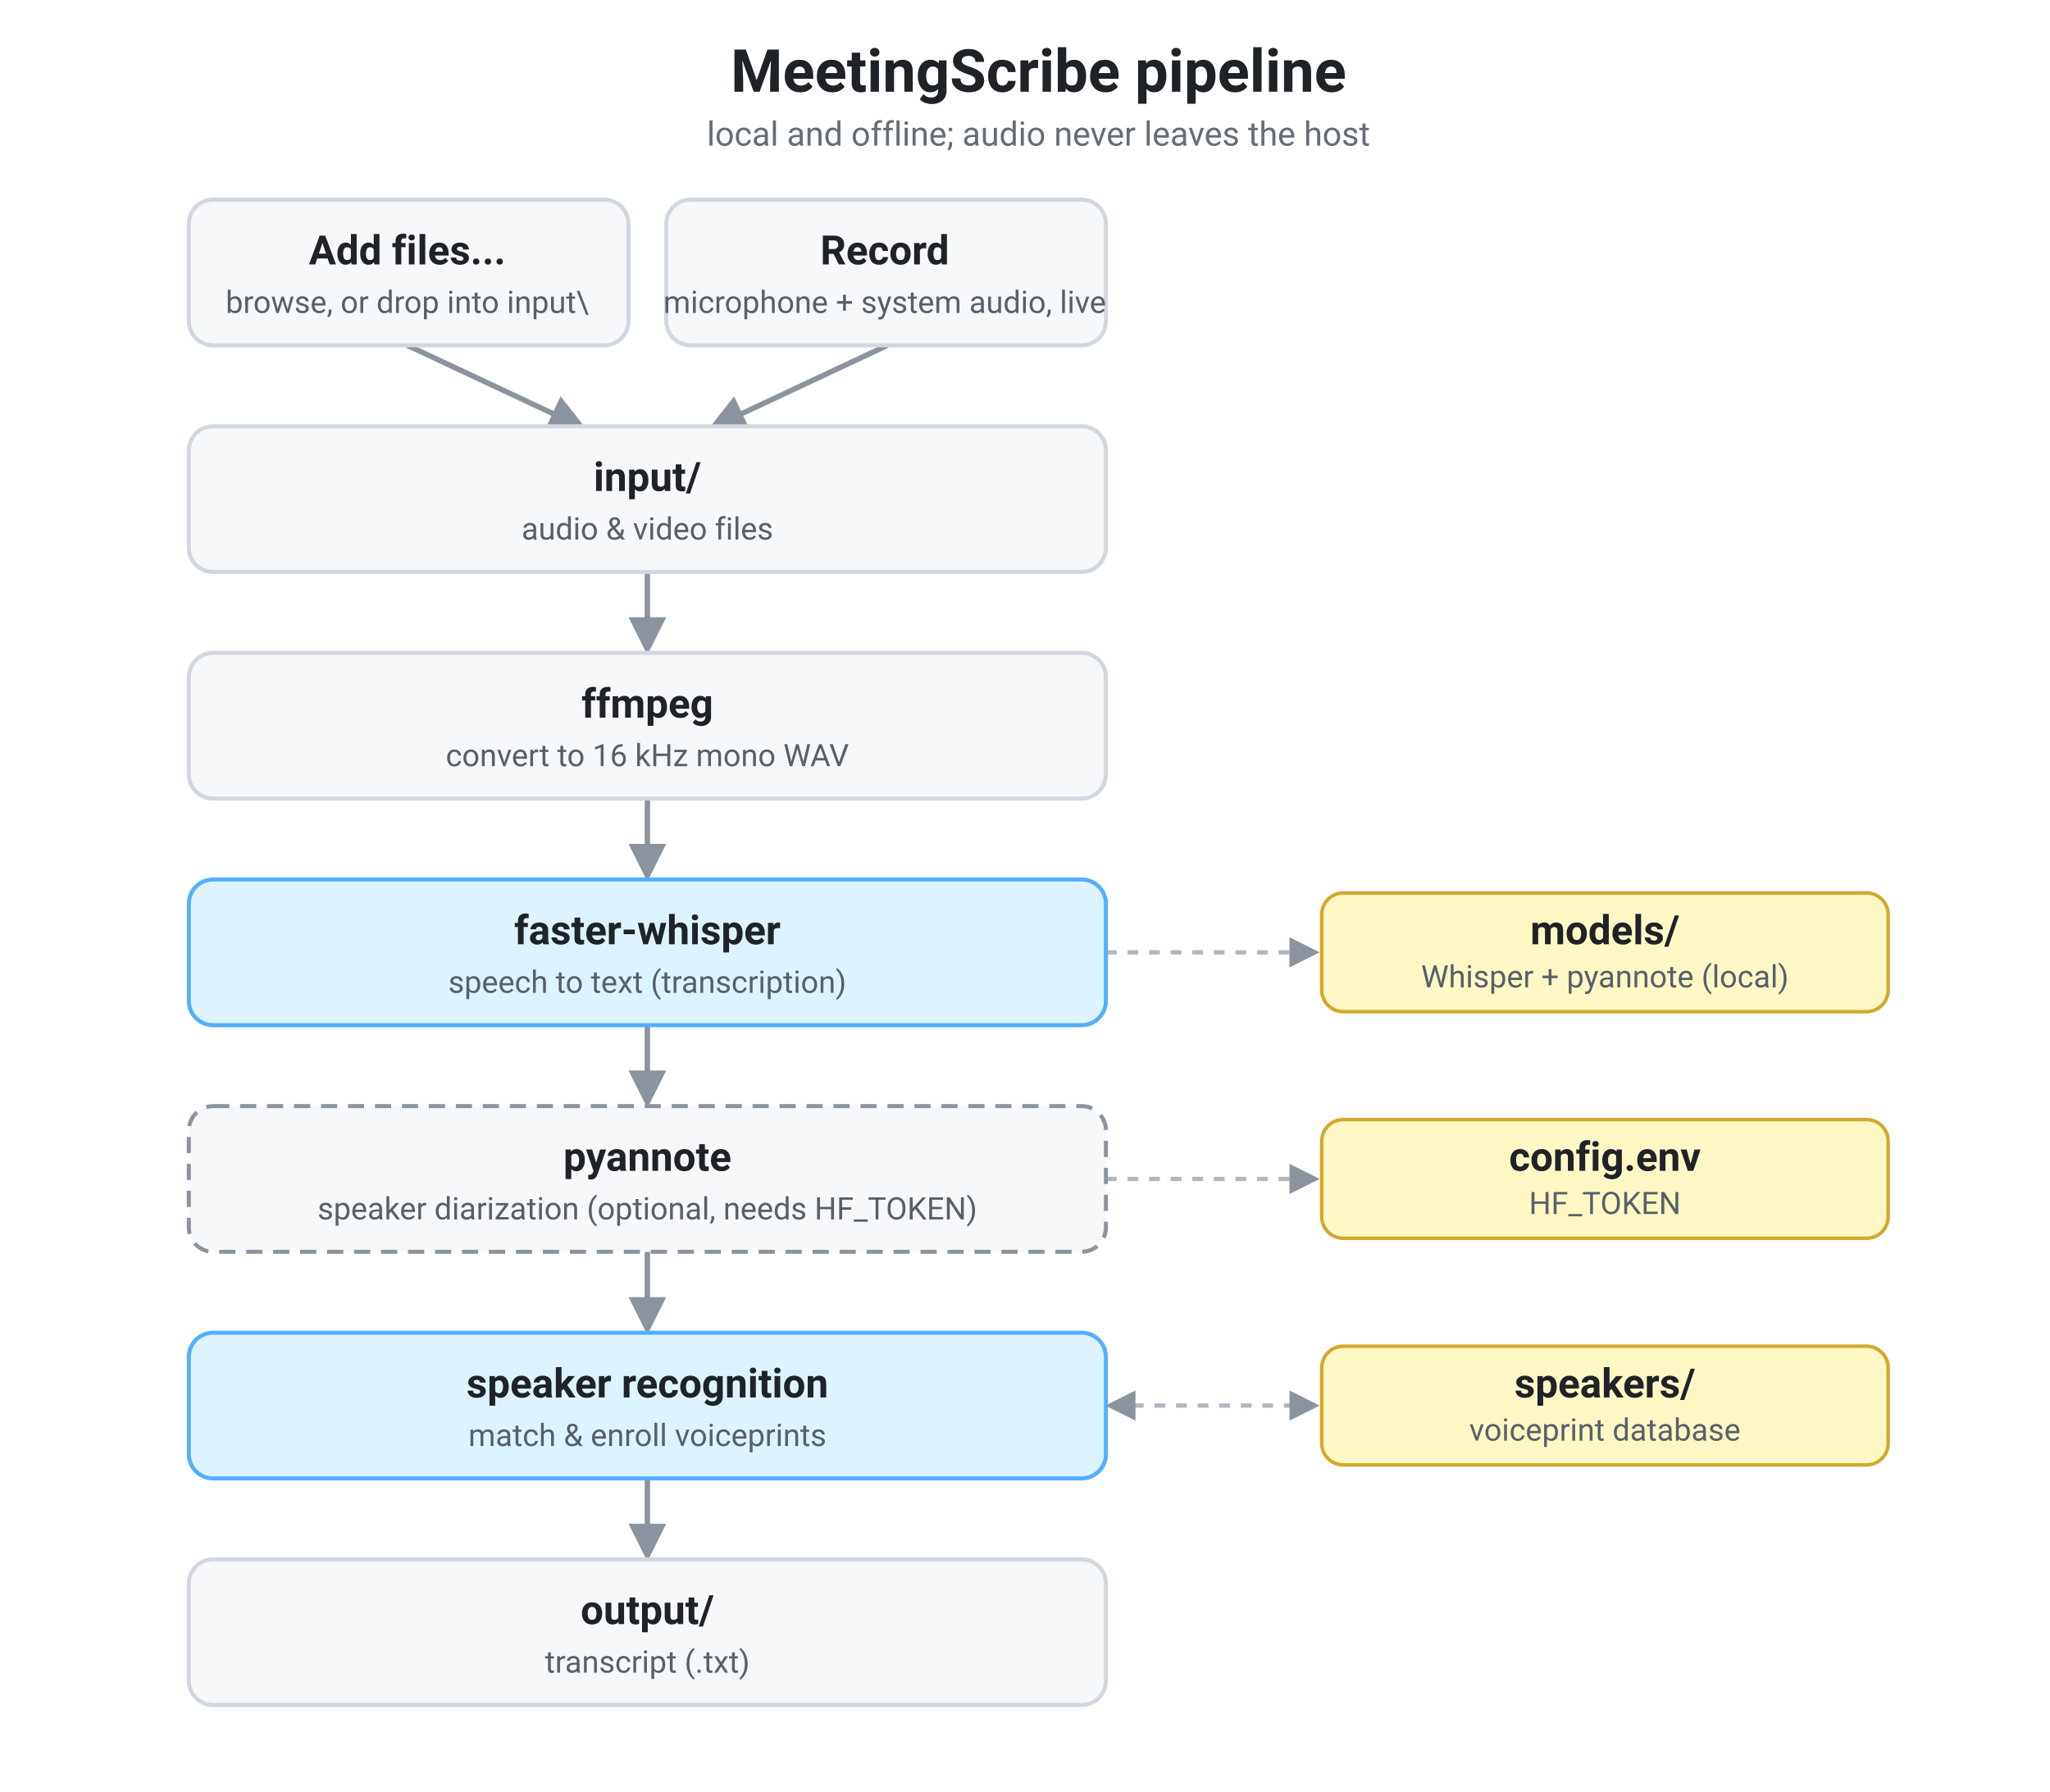
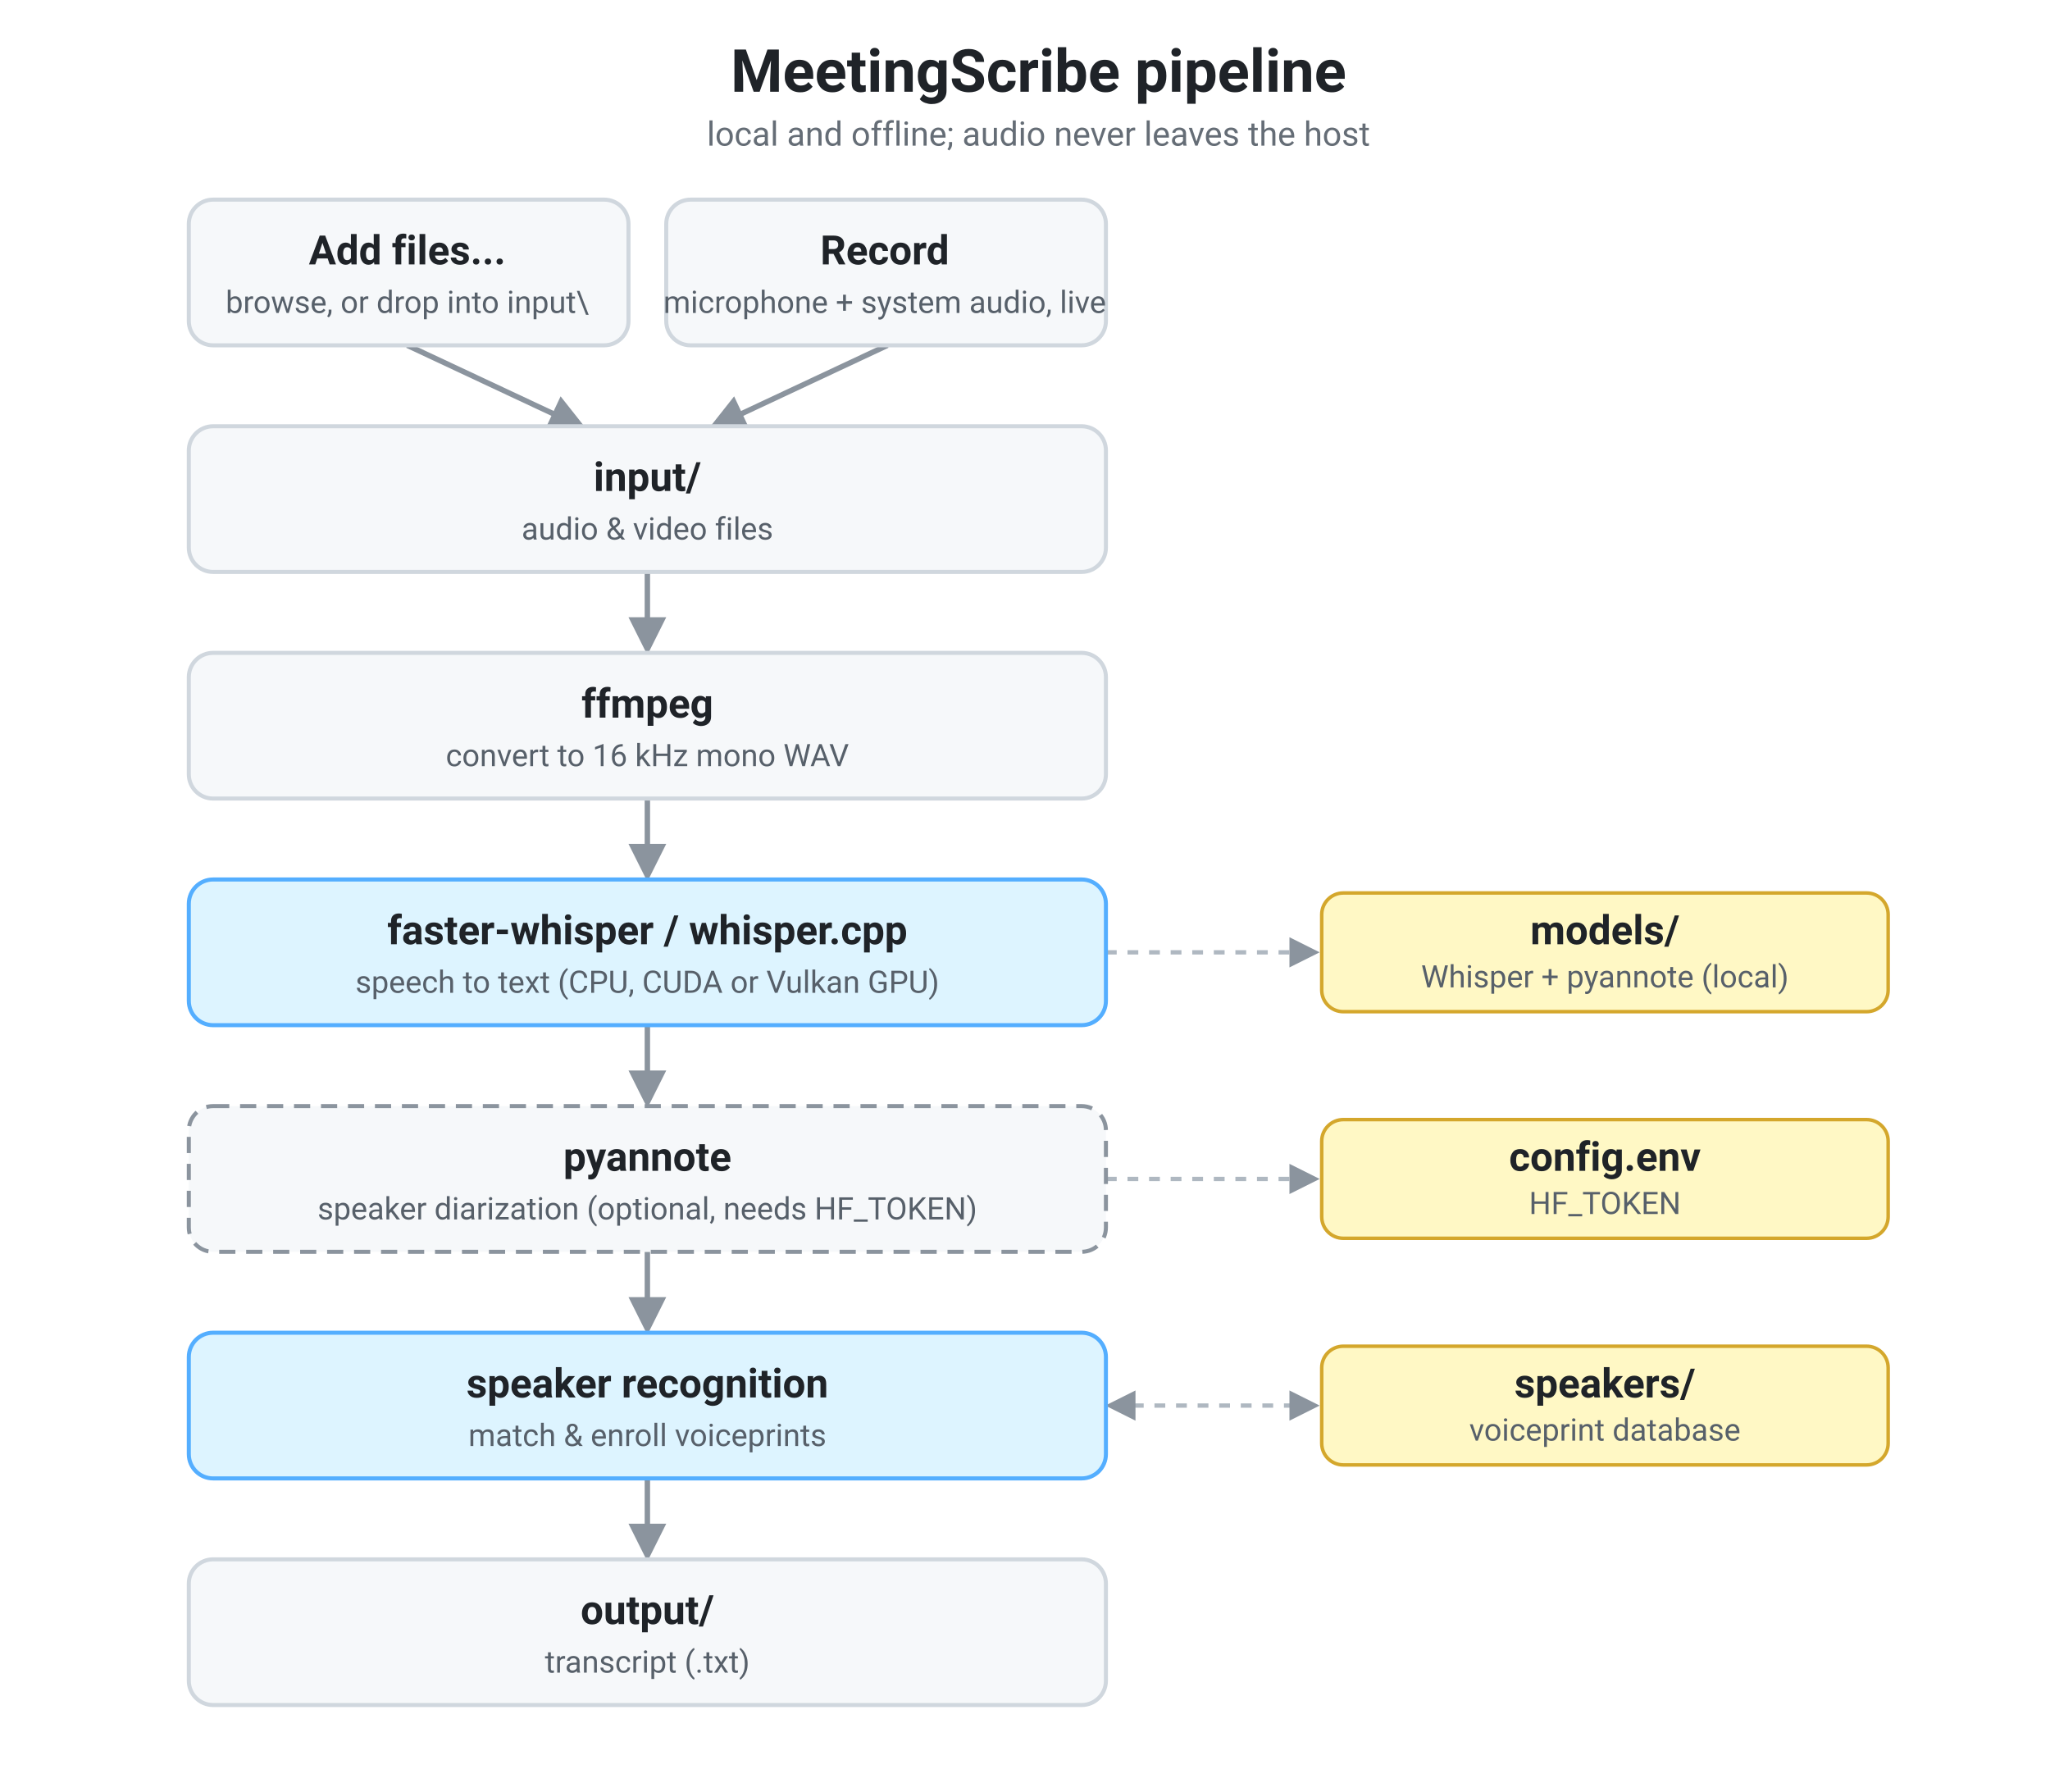
<svg xmlns="http://www.w3.org/2000/svg" width="760" height="664" viewBox="0 0 760 664" font-family="'Segoe UI', -apple-system, Roboto, Helvetica, Arial, sans-serif">
  <style>
    .title    { fill:#1f2328; font-size:22px; font-weight:700; }
    .subtitle { fill:#656d76; font-size:12.5px; }
    .box      { fill:#f6f8fa; stroke:#d0d7de; stroke-width:1.5; }
    .box-accent { fill:#ddf4ff; stroke:#54aeff; stroke-width:1.5; }
    .box-opt  { fill:#f6f8fa; stroke:#8b949e; stroke-width:1.5; stroke-dasharray:6 4; }
    .res      { fill:#fff8c5; stroke:#d4a72c; stroke-width:1.3; }
    .label    { fill:#1f2328; font-size:15px; font-weight:600; }
    .label-sm { fill:#57606a; font-size:11.5px; }
    .flow     { stroke:#8b949e; stroke-width:2; fill:none; }
    .dash     { stroke:#afb8c1; stroke-width:1.6; stroke-dasharray:4 4; fill:none; }
    .ahead    { fill:#8b949e; }
    text { text-anchor:middle; }
    @media (prefers-color-scheme: dark) {
      .title    { fill:#e6edf3; }
      .subtitle { fill:#8b949e; }
      .box      { fill:#161b22; stroke:#30363d; }
      .box-accent { fill:#0d2d4e; stroke:#1f6feb; }
      .box-opt  { fill:#161b22; stroke:#6e7681; }
      .res      { fill:#2b2712; stroke:#9e8420; }
      .label    { fill:#e6edf3; }
      .label-sm { fill:#9198a1; }
      .flow     { stroke:#6e7681; }
      .dash     { stroke:#484f58; }
      .ahead    { fill:#6e7681; }
    }
  </style>
  <defs>
    <marker id="arrow" viewBox="0 0 10 10" refX="8" refY="5" markerWidth="7" markerHeight="7" orient="auto-start-reverse">
      <path class="ahead" d="M0,0 L10,5 L0,10 z" />
    </marker>
  </defs>
  <text class="title" x="385" y="34">MeetingScribe pipeline</text>
  <text class="subtitle" x="385" y="54">local and offline; audio never leaves the host</text>
  <path class="flow" marker-end="url(#arrow)" d="M151,128 L215,158" />
  <path class="flow" marker-end="url(#arrow)" d="M329,128 L265,158" />
  <path class="flow" marker-end="url(#arrow)" d="M240,212 L240,240" />
  <path class="flow" marker-end="url(#arrow)" d="M240,296 L240,324" />
  <path class="flow" marker-end="url(#arrow)" d="M240,380 L240,408" />
  <path class="flow" marker-end="url(#arrow)" d="M240,464 L240,492" />
  <path class="flow" marker-end="url(#arrow)" d="M240,548 L240,576" />
  <path class="dash" marker-end="url(#arrow)" d="M410,353 L487,353" />
  <path class="dash" marker-end="url(#arrow)" d="M410,437 L487,437" />
  <path class="dash" marker-start="url(#arrow)" marker-end="url(#arrow)" d="M412,521 L487,521" />
  <rect class="box" x="70" y="74" width="163" height="54" rx="9" />
  <text class="label" x="151" y="98">Add files...</text>
  <text class="label-sm" x="151" y="116">browse, or drop into input\</text>
  <rect class="box" x="247" y="74" width="163" height="54" rx="9" />
  <text class="label" x="328" y="98">Record</text>
  <text class="label-sm" x="328" y="116">microphone + system audio, live</text>
  <rect class="box" x="70" y="158" width="340" height="54" rx="9" />
  <text class="label" x="240" y="182">input/</text>
  <text class="label-sm" x="240" y="200">audio &amp; video files</text>
  <rect class="box" x="70" y="242" width="340" height="54" rx="9" />
  <text class="label" x="240" y="266">ffmpeg</text>
  <text class="label-sm" x="240" y="284">convert to 16 kHz mono WAV</text>
  <rect class="box-accent" x="70" y="326" width="340" height="54" rx="9" />
-   <text class="label" x="240" y="350">faster-whisper</text>
-   <text class="label-sm" x="240" y="368">speech to text (transcription)</text>
+   <text class="label" x="240" y="350">faster-whisper / whisper.cpp</text>
+   <text class="label-sm" x="240" y="368">speech to text (CPU, CUDA or Vulkan GPU)</text>
  <rect class="box-opt" x="70" y="410" width="340" height="54" rx="9" />
  <text class="label" x="240" y="434">pyannote</text>
  <text class="label-sm" x="240" y="452">speaker diarization (optional, needs HF_TOKEN)</text>
  <rect class="box-accent" x="70" y="494" width="340" height="54" rx="9" />
  <text class="label" x="240" y="518">speaker recognition</text>
  <text class="label-sm" x="240" y="536">match &amp; enroll voiceprints</text>
  <rect class="box" x="70" y="578" width="340" height="54" rx="9" />
  <text class="label" x="240" y="602">output/</text>
  <text class="label-sm" x="240" y="620">transcript (.txt)</text>
  <rect class="res" x="490" y="331" width="210" height="44" rx="8" />
  <text class="label" x="595" y="350">models/</text>
  <text class="label-sm" x="595" y="366">Whisper + pyannote (local)</text>
  <rect class="res" x="490" y="415" width="210" height="44" rx="8" />
  <text class="label" x="595" y="434">config.env</text>
  <text class="label-sm" x="595" y="450">HF_TOKEN</text>
  <rect class="res" x="490" y="499" width="210" height="44" rx="8" />
  <text class="label" x="595" y="518">speakers/</text>
  <text class="label-sm" x="595" y="534">voiceprint database</text>
</svg>
